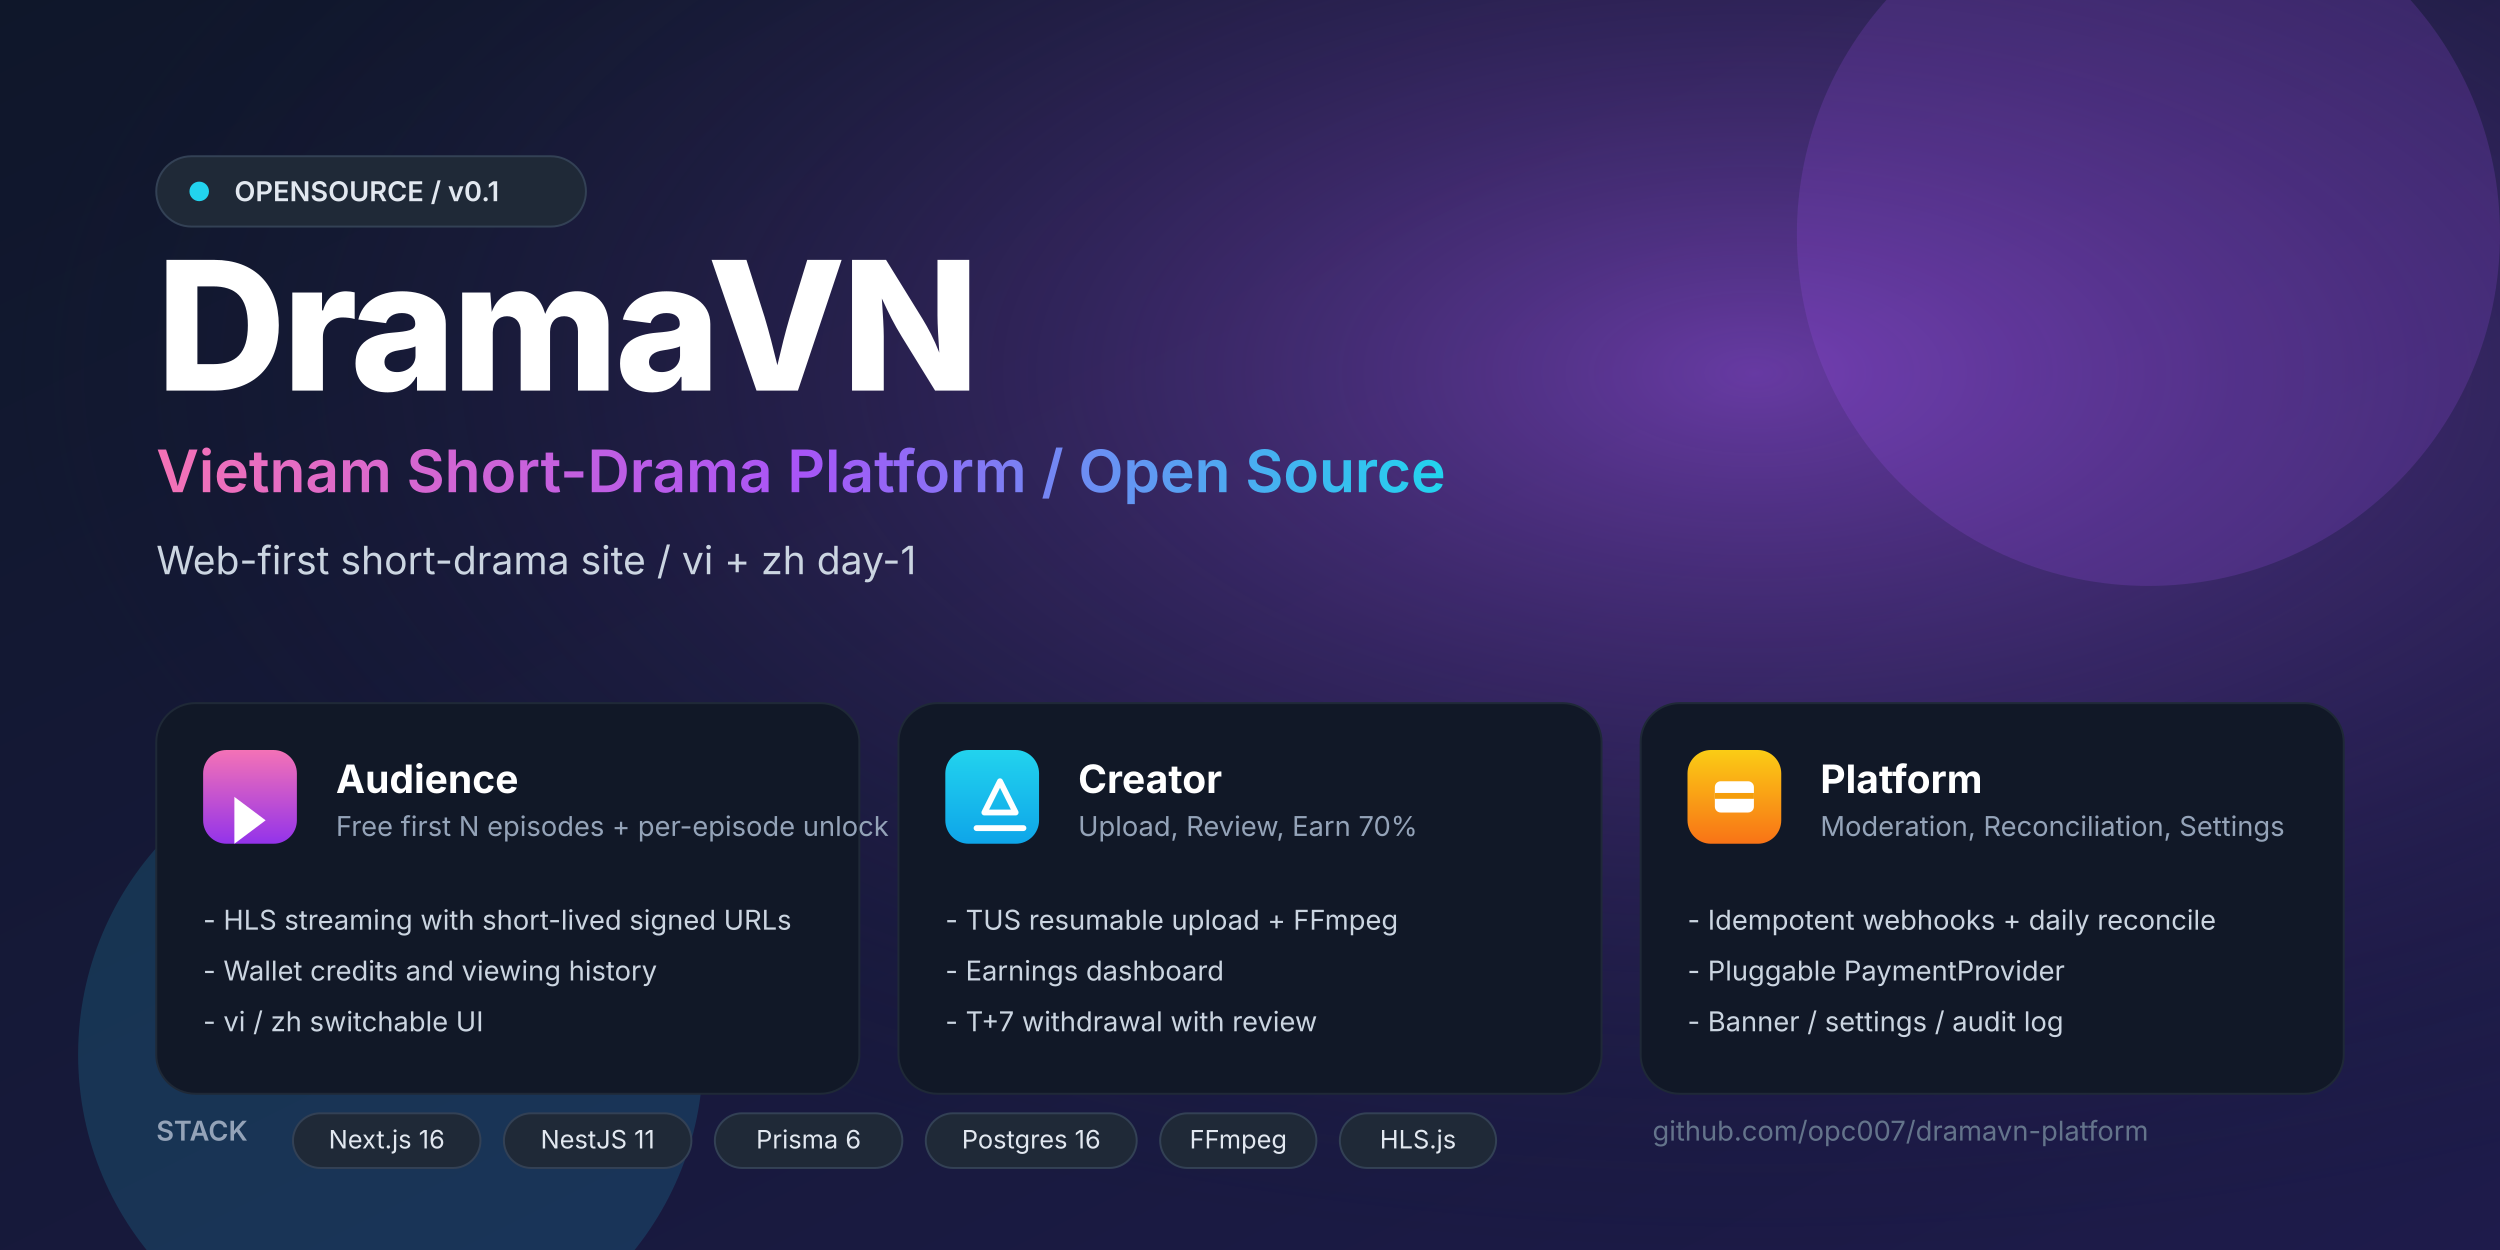
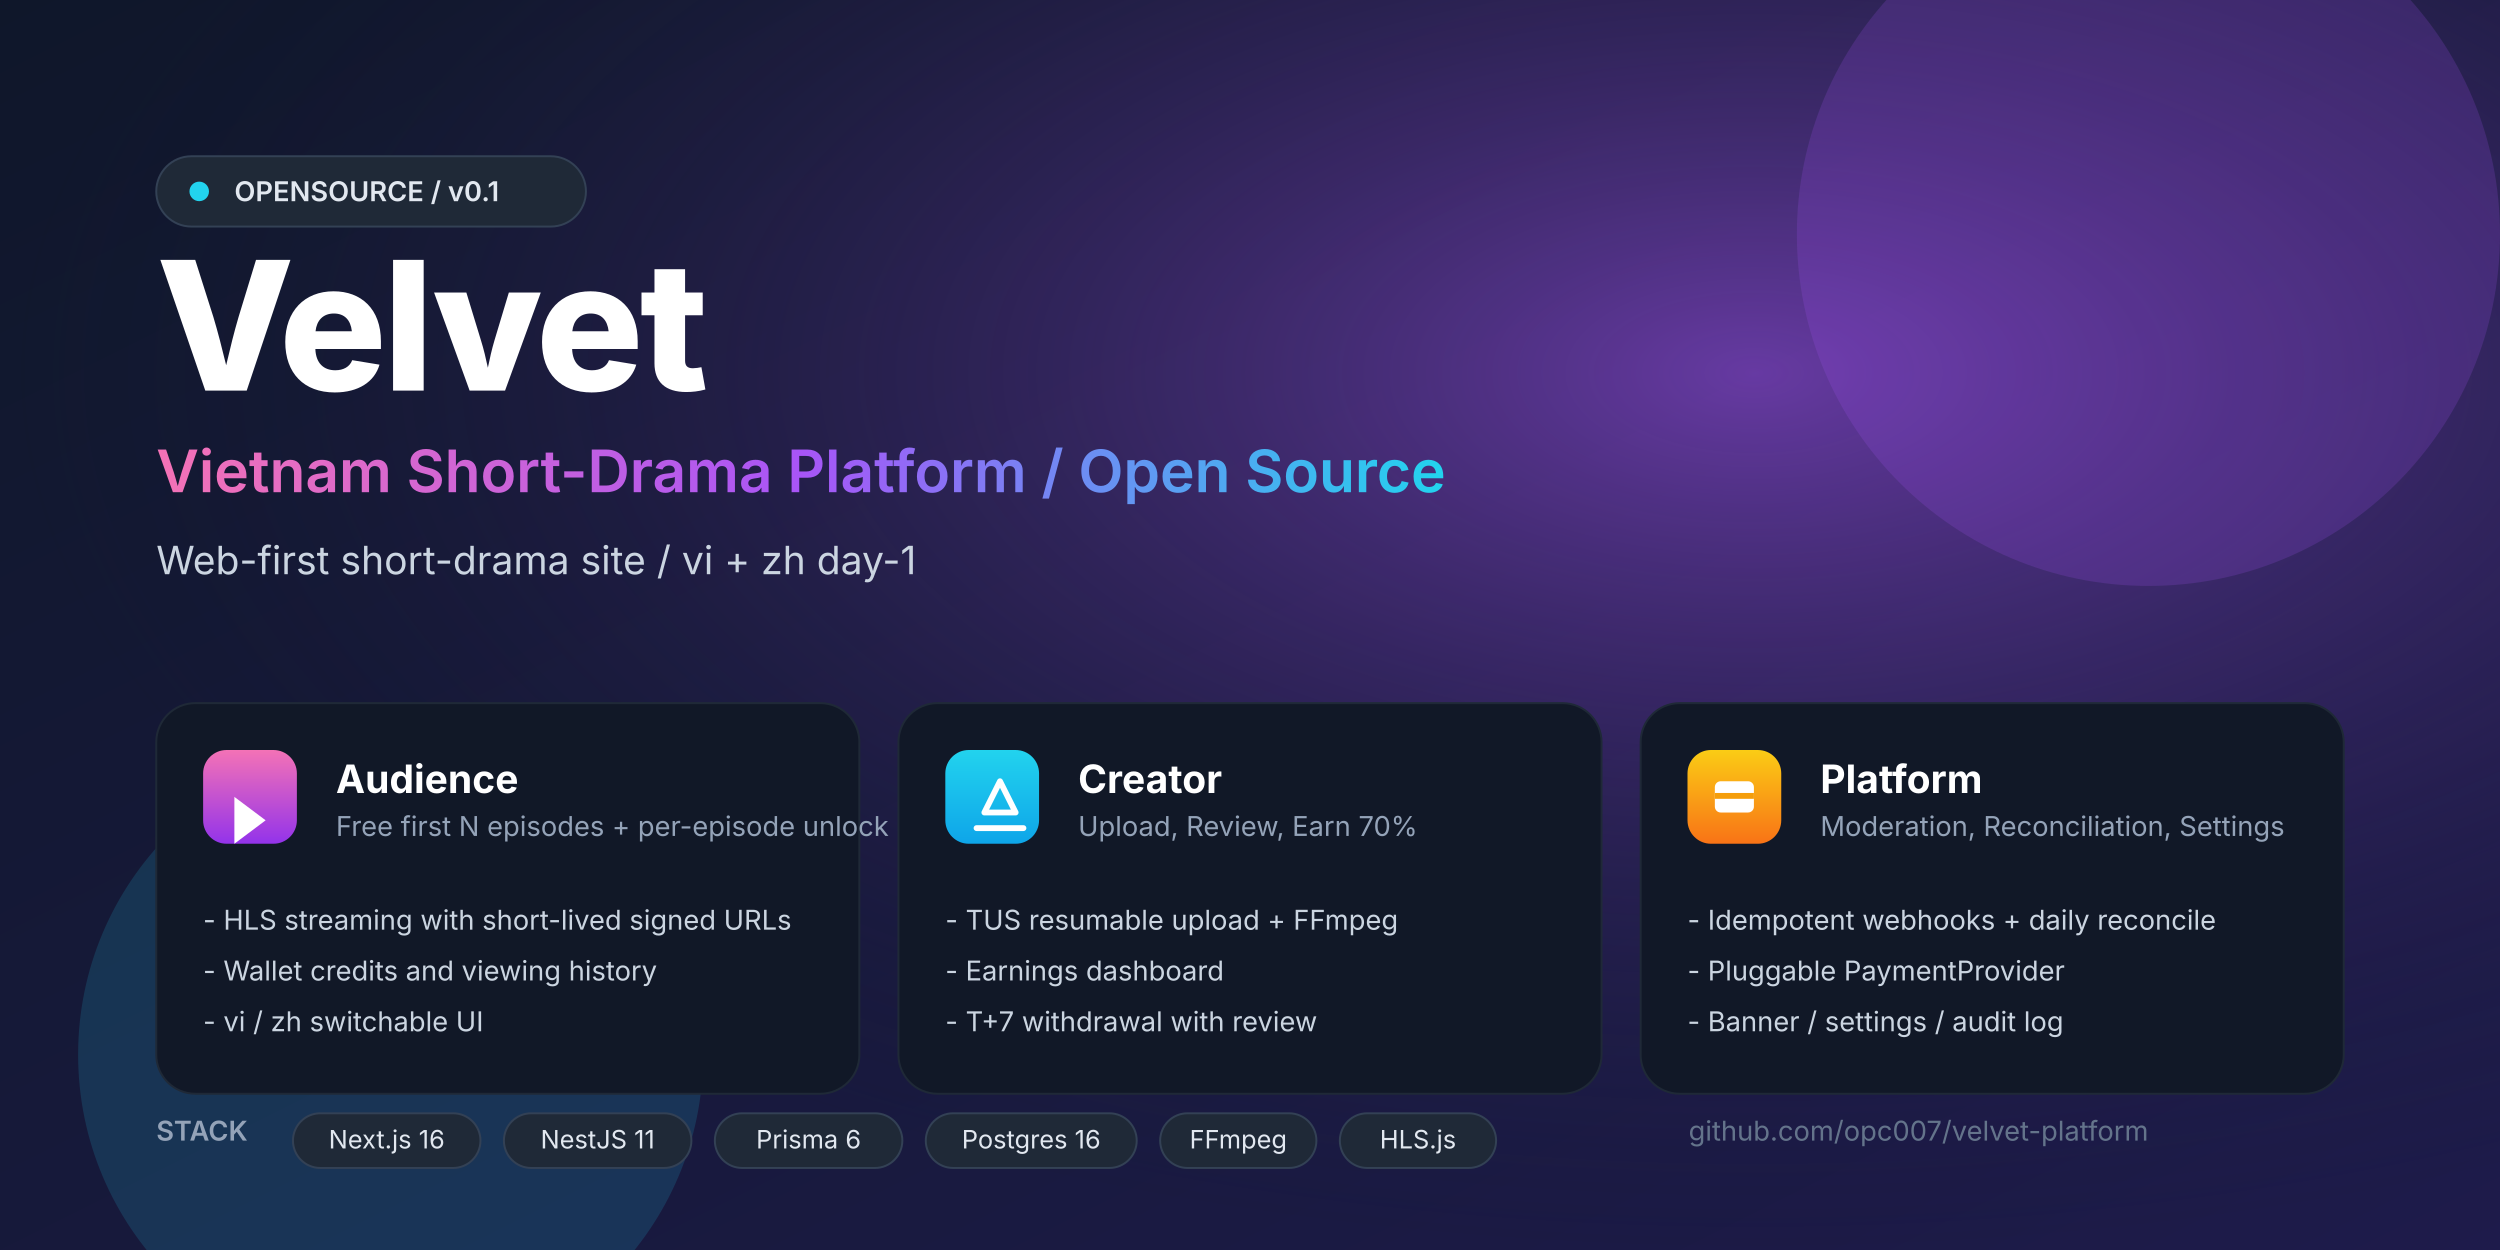
- <svg xmlns="http://www.w3.org/2000/svg" viewBox="0 0 1280 640" width="1280" height="640" role="img" aria-label="DramaVN - Open Source Short Drama Platform">
+ <svg xmlns="http://www.w3.org/2000/svg" viewBox="0 0 1280 640" width="1280" height="640" role="img" aria-label="Velvet - Open Source Short Drama Platform">
  <defs>
    <linearGradient id="bg" x1="0" y1="0" x2="1" y2="1">
      <stop offset="0" stop-color="#0F172A" />
      <stop offset="1" stop-color="#1E1B4B" />
    </linearGradient>
    <linearGradient id="accent" x1="0" y1="0" x2="1" y2="0">
      <stop offset="0" stop-color="#F472B6" />
      <stop offset="0.5" stop-color="#A855F7" />
      <stop offset="1" stop-color="#22D3EE" />
    </linearGradient>
    <radialGradient id="glow" cx="0.7" cy="0.3" r="0.7">
      <stop offset="0" stop-color="#A855F7" stop-opacity="0.55" />
      <stop offset="1" stop-color="#0F172A" stop-opacity="0" />
    </radialGradient>
    <linearGradient id="card1" x1="0" y1="0" x2="0" y2="1">
      <stop offset="0" stop-color="#F472B6" />
      <stop offset="1" stop-color="#9333EA" />
    </linearGradient>
    <linearGradient id="card2" x1="0" y1="0" x2="0" y2="1">
      <stop offset="0" stop-color="#22D3EE" />
      <stop offset="1" stop-color="#0EA5E9" />
    </linearGradient>
    <linearGradient id="card3" x1="0" y1="0" x2="0" y2="1">
      <stop offset="0" stop-color="#FACC15" />
      <stop offset="1" stop-color="#F97316" />
    </linearGradient>
  </defs>
  <rect width="1280" height="640" fill="url(#bg)" />
  <rect width="1280" height="640" fill="url(#glow)" />
  <circle cx="1100" cy="120" r="180" fill="#A855F7" opacity="0.18" />
  <circle cx="200" cy="540" r="160" fill="#22D3EE" opacity="0.15" />
  <g transform="translate(80,80)">
    <rect width="220" height="36" rx="18" fill="#1F2937" stroke="#334155" />
    <circle cx="22" cy="18" r="5" fill="#22D3EE" />
    <text x="40" y="23" font-family="ui-sans-serif, -apple-system, Segoe UI" font-size="14" fill="#E2E8F0" font-weight="600">OPENSOURCE / v0.1</text>
  </g>
-   <text x="80" y="200" font-family="ui-sans-serif, -apple-system, Segoe UI" font-size="92" font-weight="800" fill="#FFFFFF" letter-spacing="-2">DramaVN</text>
+   <text x="80" y="200" font-family="ui-sans-serif, -apple-system, Segoe UI" font-size="92" font-weight="800" fill="#FFFFFF" letter-spacing="-2">Velvet</text>
  <text x="80" y="252" font-family="ui-sans-serif, -apple-system, Segoe UI" font-size="30" font-weight="600" fill="url(#accent)">Vietnam Short-Drama Platform / Open Source</text>
  <text x="80" y="294" font-family="ui-sans-serif, -apple-system, Segoe UI" font-size="20" fill="#CBD5E1">Web-first short-drama site / vi + zh day-1</text>
  <g transform="translate(80,360)">
    <rect width="360" height="200" rx="20" fill="#111827" stroke="#1F2937" />
    <rect x="24" y="24" width="48" height="48" rx="12" fill="url(#card1)" />
    <path d="M40 48 L56 60 L40 72 Z" fill="#FFFFFF" />
    <text x="92" y="46" font-family="ui-sans-serif, -apple-system, Segoe UI" font-size="20" font-weight="700" fill="#FFFFFF">Audience</text>
    <text x="92" y="68" font-family="ui-sans-serif, -apple-system, Segoe UI" font-size="14" fill="#94A3B8">Free first N episodes + per-episode unlock</text>
    <text x="24" y="116" font-family="ui-sans-serif, -apple-system, Segoe UI" font-size="14" fill="#CBD5E1">- HLS streaming with short-lived signed URLs</text>
    <text x="24" y="142" font-family="ui-sans-serif, -apple-system, Segoe UI" font-size="14" fill="#CBD5E1">- Wallet credits and viewing history</text>
    <text x="24" y="168" font-family="ui-sans-serif, -apple-system, Segoe UI" font-size="14" fill="#CBD5E1">- vi / zh switchable UI</text>
    <g transform="translate(380,0)">
      <rect width="360" height="200" rx="20" fill="#111827" stroke="#1F2937" />
      <rect x="24" y="24" width="48" height="48" rx="12" fill="url(#card2)" />
      <path d="M44 56 L52 40 L60 56 Z M40 64 H64" stroke="#FFFFFF" stroke-width="3" fill="none" stroke-linecap="round" stroke-linejoin="round" />
      <text x="92" y="46" font-family="ui-sans-serif, -apple-system, Segoe UI" font-size="20" font-weight="700" fill="#FFFFFF">Creator</text>
      <text x="92" y="68" font-family="ui-sans-serif, -apple-system, Segoe UI" font-size="14" fill="#94A3B8">Upload, Review, Earn 70%</text>
      <text x="24" y="116" font-family="ui-sans-serif, -apple-system, Segoe UI" font-size="14" fill="#CBD5E1">- TUS resumable upload + FFmpeg</text>
      <text x="24" y="142" font-family="ui-sans-serif, -apple-system, Segoe UI" font-size="14" fill="#CBD5E1">- Earnings dashboard</text>
      <text x="24" y="168" font-family="ui-sans-serif, -apple-system, Segoe UI" font-size="14" fill="#CBD5E1">- T+7 withdrawal with review</text>
    </g>
    <g transform="translate(760,0)">
      <rect width="360" height="200" rx="20" fill="#111827" stroke="#1F2937" />
      <rect x="24" y="24" width="48" height="48" rx="12" fill="url(#card3)" />
      <rect x="38" y="40" width="20" height="16" rx="3" fill="#FFFFFF" />
      <rect x="38" y="46" width="20" height="3" fill="#F59E0B" />
      <text x="92" y="46" font-family="ui-sans-serif, -apple-system, Segoe UI" font-size="20" font-weight="700" fill="#FFFFFF">Platform</text>
      <text x="92" y="68" font-family="ui-sans-serif, -apple-system, Segoe UI" font-size="14" fill="#94A3B8">Moderation, Reconciliation, Settings</text>
      <text x="24" y="116" font-family="ui-sans-serif, -apple-system, Segoe UI" font-size="14" fill="#CBD5E1">- Idempotent webhooks + daily reconcile</text>
      <text x="24" y="142" font-family="ui-sans-serif, -apple-system, Segoe UI" font-size="14" fill="#CBD5E1">- Pluggable PaymentProvider</text>
      <text x="24" y="168" font-family="ui-sans-serif, -apple-system, Segoe UI" font-size="14" fill="#CBD5E1">- Banner / settings / audit log</text>
    </g>
  </g>
  <g transform="translate(80,584)">
    <text x="0" y="0" font-family="ui-sans-serif, -apple-system, Segoe UI" font-size="14" fill="#94A3B8" font-weight="600">STACK</text>
    <g transform="translate(70,-14)">
      <rect width="96" height="28" rx="14" fill="#1F2937" stroke="#334155" />
      <text x="48" y="18" text-anchor="middle" font-family="ui-sans-serif, -apple-system, Segoe UI" font-size="13" fill="#E2E8F0">Next.js 16</text>
    </g>
    <g transform="translate(178,-14)">
      <rect width="96" height="28" rx="14" fill="#1F2937" stroke="#334155" />
      <text x="48" y="18" text-anchor="middle" font-family="ui-sans-serif, -apple-system, Segoe UI" font-size="13" fill="#E2E8F0">NestJS 11</text>
    </g>
    <g transform="translate(286,-14)">
      <rect width="96" height="28" rx="14" fill="#1F2937" stroke="#334155" />
      <text x="48" y="18" text-anchor="middle" font-family="ui-sans-serif, -apple-system, Segoe UI" font-size="13" fill="#E2E8F0">Prisma 6</text>
    </g>
    <g transform="translate(394,-14)">
      <rect width="108" height="28" rx="14" fill="#1F2937" stroke="#334155" />
      <text x="54" y="18" text-anchor="middle" font-family="ui-sans-serif, -apple-system, Segoe UI" font-size="13" fill="#E2E8F0">Postgres 16</text>
    </g>
    <g transform="translate(514,-14)">
      <rect width="80" height="28" rx="14" fill="#1F2937" stroke="#334155" />
      <text x="40" y="18" text-anchor="middle" font-family="ui-sans-serif, -apple-system, Segoe UI" font-size="13" fill="#E2E8F0">FFmpeg</text>
    </g>
    <g transform="translate(606,-14)">
      <rect width="80" height="28" rx="14" fill="#1F2937" stroke="#334155" />
      <text x="40" y="18" text-anchor="middle" font-family="ui-sans-serif, -apple-system, Segoe UI" font-size="13" fill="#E2E8F0">HLS.js</text>
    </g>
  </g>
  <g transform="translate(1100,584)">
-     <text x="0" y="0" text-anchor="end" font-family="ui-sans-serif, -apple-system, Segoe UI" font-size="14" fill="#64748B">github.com/opc007/dramavn-platform</text>
+     <text x="0" y="0" text-anchor="end" font-family="ui-sans-serif, -apple-system, Segoe UI" font-size="14" fill="#64748B">github.com/opc007/velvet-platform</text>
  </g>
</svg>
